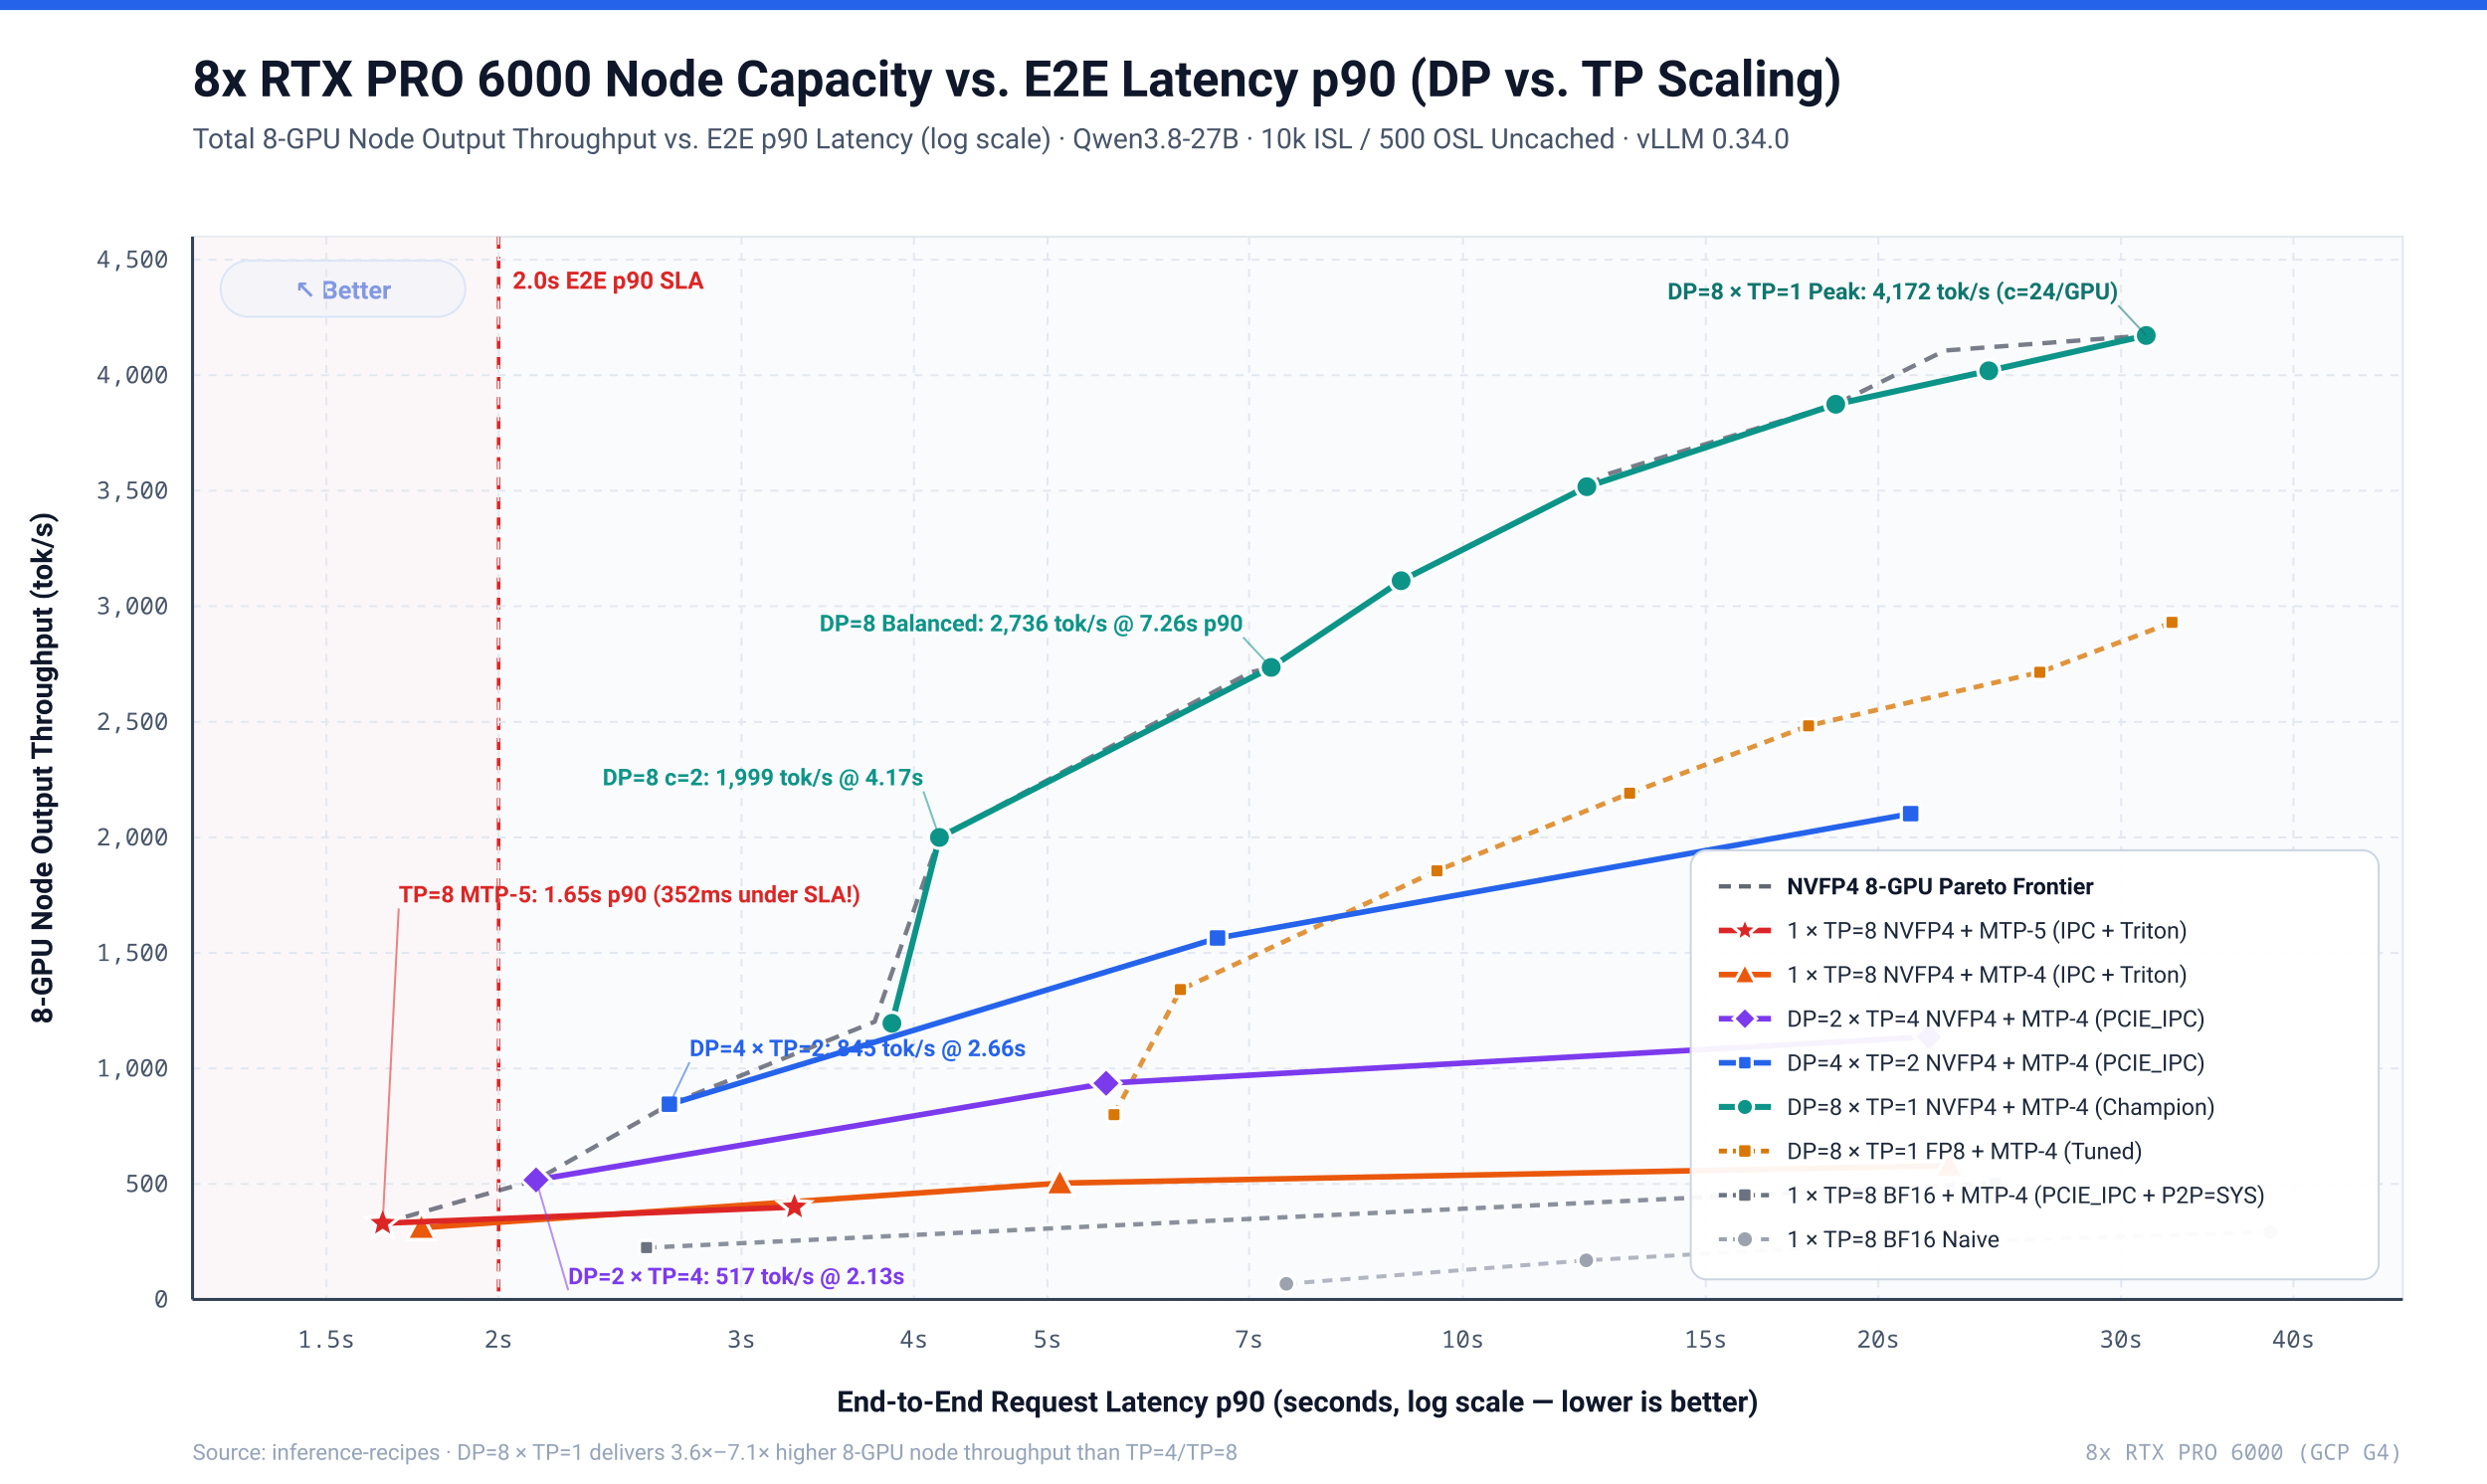
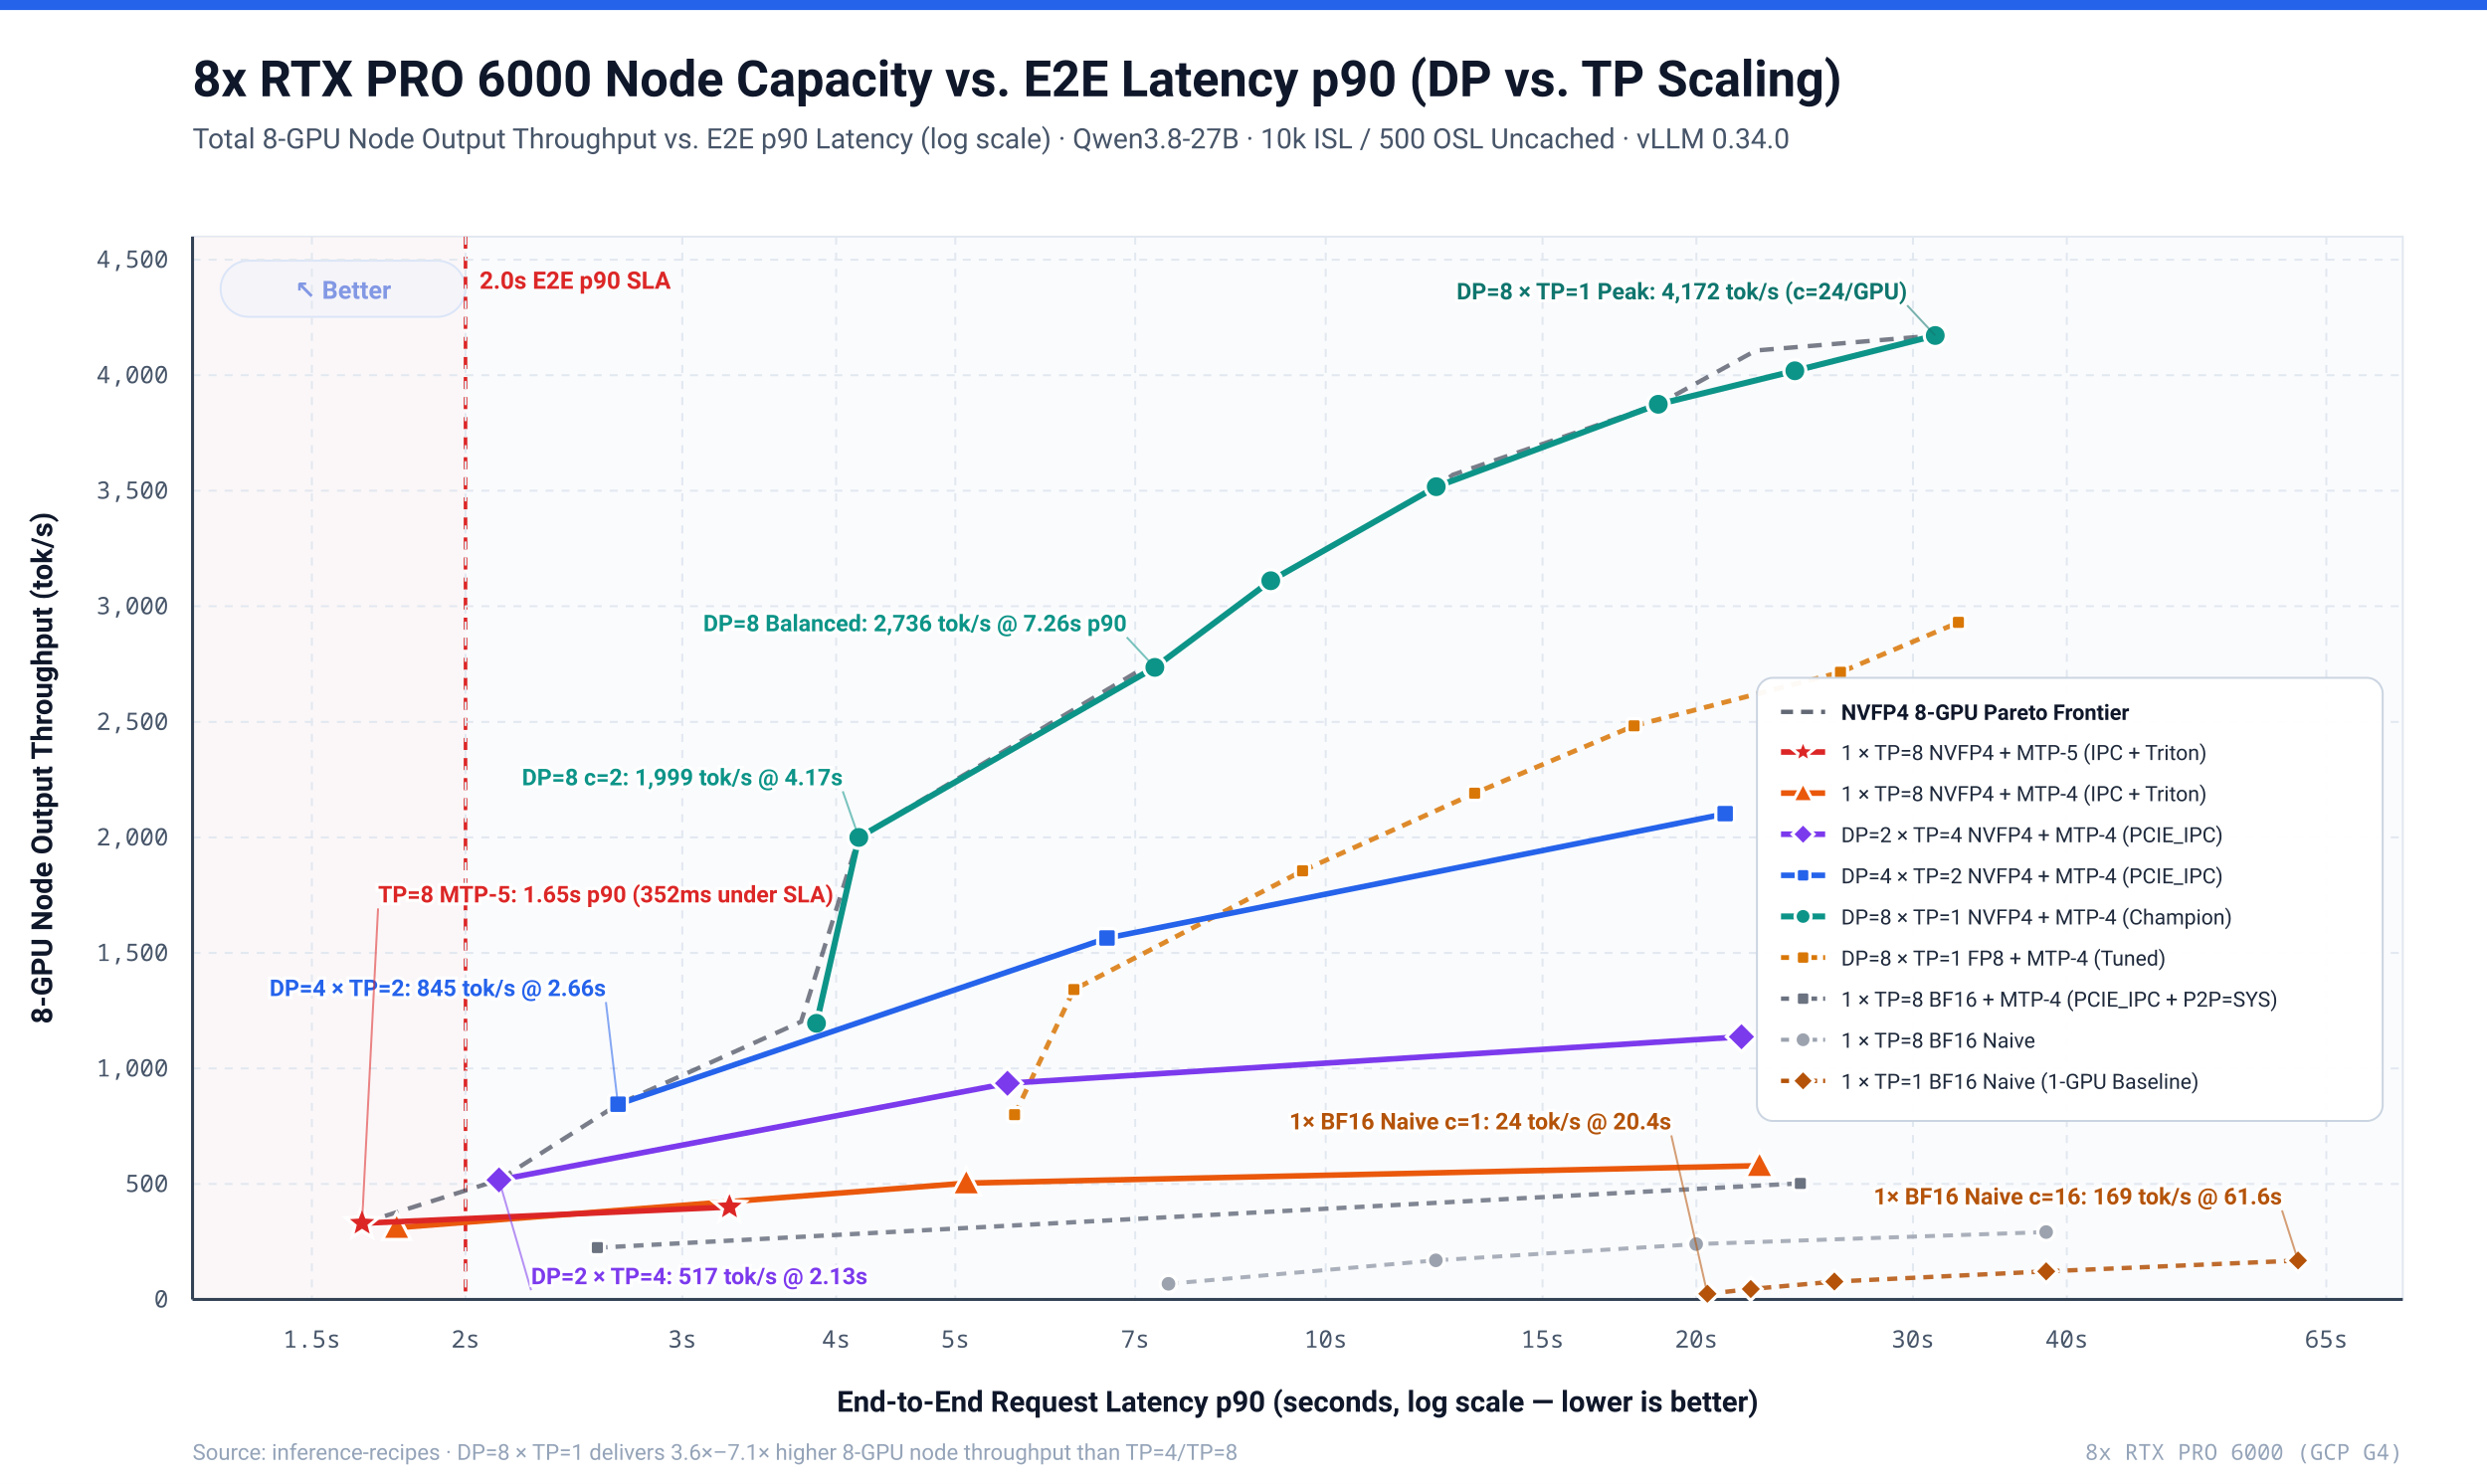
<svg xmlns="http://www.w3.org/2000/svg" width="1240" height="740" viewBox="0 0 1240 740">
  <rect width="100%" height="100%" fill="#FFFFFF" />
  <rect x="0" y="0" width="1240" height="5" fill="#2563EB" />
  <rect x="96" y="118" width="1102" height="530" fill="#FAFBFD" stroke="#E2E8F0" stroke-width="1" />
  <text x="96" y="48" font-family="Roboto, 'Liberation Sans', 'DejaVu Sans', sans-serif" font-size="25" font-weight="700" fill="#0F172A">8x RTX PRO 6000 Node Capacity vs. E2E Latency p90 (DP vs. TP Scaling)</text>
  <text x="96" y="74" font-family="Roboto, 'Liberation Sans', 'DejaVu Sans', sans-serif" font-size="14" fill="#475569">Total 8-GPU Node Output Throughput vs. E2E p90 Latency (log scale) · Qwen3.8-27B · 10k ISL / 500 OSL Uncached · vLLM 0.34.0</text>
  <rect x="110" y="130" width="122" height="28" rx="14" fill="#EFF6FF" stroke="#BFDBFE" stroke-width="1" />
  <text x="171" y="149" text-anchor="middle" font-family="Roboto, 'Liberation Sans', 'DejaVu Sans', sans-serif" font-size="12.5" font-weight="700" fill="#1D4ED8">↖  Better</text>
-   <rect x="96" y="118" width="152.6" height="530" fill="#FEF2F2" fill-opacity="0.45" />
-   <line x1="248.6" y1="118" x2="248.6" y2="648" stroke="#DC2626" stroke-width="1.8" stroke-dasharray="6,4" />
-   <text x="255.6" y="144" font-family="Roboto, 'Liberation Sans', 'DejaVu Sans', sans-serif" font-size="12" font-weight="700" fill="#DC2626">2.0s E2E p90 SLA</text>
-   <line x1="162.7" y1="118" x2="162.7" y2="648" stroke="#E2E8F0" stroke-width="1" stroke-dasharray="4,4" />
-   <text x="162.7" y="672" text-anchor="middle" font-family="'Noto Sans Mono', 'Liberation Mono', 'DejaVu Sans Mono', monospace" font-size="12" fill="#475569">1.5s</text>
-   <line x1="248.6" y1="118" x2="248.6" y2="648" stroke="#E2E8F0" stroke-width="1" stroke-dasharray="4,4" />
-   <text x="248.6" y="672" text-anchor="middle" font-family="'Noto Sans Mono', 'Liberation Mono', 'DejaVu Sans Mono', monospace" font-size="12" fill="#475569">2s</text>
-   <line x1="369.7" y1="118" x2="369.7" y2="648" stroke="#E2E8F0" stroke-width="1" stroke-dasharray="4,4" />
-   <text x="369.7" y="672" text-anchor="middle" font-family="'Noto Sans Mono', 'Liberation Mono', 'DejaVu Sans Mono', monospace" font-size="12" fill="#475569">3s</text>
-   <line x1="455.7" y1="118" x2="455.7" y2="648" stroke="#E2E8F0" stroke-width="1" stroke-dasharray="4,4" />
-   <text x="455.7" y="672" text-anchor="middle" font-family="'Noto Sans Mono', 'Liberation Mono', 'DejaVu Sans Mono', monospace" font-size="12" fill="#475569">4s</text>
-   <line x1="522.3" y1="118" x2="522.3" y2="648" stroke="#E2E8F0" stroke-width="1" stroke-dasharray="4,4" />
-   <text x="522.3" y="672" text-anchor="middle" font-family="'Noto Sans Mono', 'Liberation Mono', 'DejaVu Sans Mono', monospace" font-size="12" fill="#475569">5s</text>
-   <line x1="622.8" y1="118" x2="622.8" y2="648" stroke="#E2E8F0" stroke-width="1" stroke-dasharray="4,4" />
-   <text x="622.8" y="672" text-anchor="middle" font-family="'Noto Sans Mono', 'Liberation Mono', 'DejaVu Sans Mono', monospace" font-size="12" fill="#475569">7s</text>
-   <line x1="729.4" y1="118" x2="729.4" y2="648" stroke="#E2E8F0" stroke-width="1" stroke-dasharray="4,4" />
-   <text x="729.4" y="672" text-anchor="middle" font-family="'Noto Sans Mono', 'Liberation Mono', 'DejaVu Sans Mono', monospace" font-size="12" fill="#475569">10s</text>
-   <line x1="850.5" y1="118" x2="850.5" y2="648" stroke="#E2E8F0" stroke-width="1" stroke-dasharray="4,4" />
-   <text x="850.5" y="672" text-anchor="middle" font-family="'Noto Sans Mono', 'Liberation Mono', 'DejaVu Sans Mono', monospace" font-size="12" fill="#475569">15s</text>
-   <line x1="936.5" y1="118" x2="936.5" y2="648" stroke="#E2E8F0" stroke-width="1" stroke-dasharray="4,4" />
-   <text x="936.5" y="672" text-anchor="middle" font-family="'Noto Sans Mono', 'Liberation Mono', 'DejaVu Sans Mono', monospace" font-size="12" fill="#475569">20s</text>
-   <line x1="1057.6" y1="118" x2="1057.6" y2="648" stroke="#E2E8F0" stroke-width="1" stroke-dasharray="4,4" />
-   <text x="1057.6" y="672" text-anchor="middle" font-family="'Noto Sans Mono', 'Liberation Mono', 'DejaVu Sans Mono', monospace" font-size="12" fill="#475569">30s</text>
-   <line x1="1143.5" y1="118" x2="1143.5" y2="648" stroke="#E2E8F0" stroke-width="1" stroke-dasharray="4,4" />
-   <text x="1143.5" y="672" text-anchor="middle" font-family="'Noto Sans Mono', 'Liberation Mono', 'DejaVu Sans Mono', monospace" font-size="12" fill="#475569">40s</text>
+   <rect x="96" y="118" width="136.1" height="530" fill="#FEF2F2" fill-opacity="0.45" />
+   <line x1="232.1" y1="118" x2="232.1" y2="648" stroke="#DC2626" stroke-width="1.8" stroke-dasharray="6,4" />
+   <text x="239.1" y="144" font-family="Roboto, 'Liberation Sans', 'DejaVu Sans', sans-serif" font-size="12" font-weight="700" fill="#DC2626">2.0s E2E p90 SLA</text>
+   <line x1="155.5" y1="118" x2="155.5" y2="648" stroke="#E2E8F0" stroke-width="1" stroke-dasharray="4,4" />
+   <text x="155.5" y="672" text-anchor="middle" font-family="'Noto Sans Mono', 'Liberation Mono', 'DejaVu Sans Mono', monospace" font-size="12" fill="#475569">1.5s</text>
+   <line x1="232.1" y1="118" x2="232.1" y2="648" stroke="#E2E8F0" stroke-width="1" stroke-dasharray="4,4" />
+   <text x="232.1" y="672" text-anchor="middle" font-family="'Noto Sans Mono', 'Liberation Mono', 'DejaVu Sans Mono', monospace" font-size="12" fill="#475569">2s</text>
+   <line x1="340.2" y1="118" x2="340.2" y2="648" stroke="#E2E8F0" stroke-width="1" stroke-dasharray="4,4" />
+   <text x="340.2" y="672" text-anchor="middle" font-family="'Noto Sans Mono', 'Liberation Mono', 'DejaVu Sans Mono', monospace" font-size="12" fill="#475569">3s</text>
+   <line x1="416.9" y1="118" x2="416.9" y2="648" stroke="#E2E8F0" stroke-width="1" stroke-dasharray="4,4" />
+   <text x="416.9" y="672" text-anchor="middle" font-family="'Noto Sans Mono', 'Liberation Mono', 'DejaVu Sans Mono', monospace" font-size="12" fill="#475569">4s</text>
+   <line x1="476.3" y1="118" x2="476.3" y2="648" stroke="#E2E8F0" stroke-width="1" stroke-dasharray="4,4" />
+   <text x="476.3" y="672" text-anchor="middle" font-family="'Noto Sans Mono', 'Liberation Mono', 'DejaVu Sans Mono', monospace" font-size="12" fill="#475569">5s</text>
+   <line x1="566.0" y1="118" x2="566.0" y2="648" stroke="#E2E8F0" stroke-width="1" stroke-dasharray="4,4" />
+   <text x="566.0" y="672" text-anchor="middle" font-family="'Noto Sans Mono', 'Liberation Mono', 'DejaVu Sans Mono', monospace" font-size="12" fill="#475569">7s</text>
+   <line x1="661.0" y1="118" x2="661.0" y2="648" stroke="#E2E8F0" stroke-width="1" stroke-dasharray="4,4" />
+   <text x="661.0" y="672" text-anchor="middle" font-family="'Noto Sans Mono', 'Liberation Mono', 'DejaVu Sans Mono', monospace" font-size="12" fill="#475569">10s</text>
+   <line x1="769.1" y1="118" x2="769.1" y2="648" stroke="#E2E8F0" stroke-width="1" stroke-dasharray="4,4" />
+   <text x="769.1" y="672" text-anchor="middle" font-family="'Noto Sans Mono', 'Liberation Mono', 'DejaVu Sans Mono', monospace" font-size="12" fill="#475569">15s</text>
+   <line x1="845.8" y1="118" x2="845.8" y2="648" stroke="#E2E8F0" stroke-width="1" stroke-dasharray="4,4" />
+   <text x="845.8" y="672" text-anchor="middle" font-family="'Noto Sans Mono', 'Liberation Mono', 'DejaVu Sans Mono', monospace" font-size="12" fill="#475569">20s</text>
+   <line x1="953.8" y1="118" x2="953.8" y2="648" stroke="#E2E8F0" stroke-width="1" stroke-dasharray="4,4" />
+   <text x="953.8" y="672" text-anchor="middle" font-family="'Noto Sans Mono', 'Liberation Mono', 'DejaVu Sans Mono', monospace" font-size="12" fill="#475569">30s</text>
+   <line x1="1030.5" y1="118" x2="1030.5" y2="648" stroke="#E2E8F0" stroke-width="1" stroke-dasharray="4,4" />
+   <text x="1030.5" y="672" text-anchor="middle" font-family="'Noto Sans Mono', 'Liberation Mono', 'DejaVu Sans Mono', monospace" font-size="12" fill="#475569">40s</text>
+   <line x1="1159.9" y1="118" x2="1159.9" y2="648" stroke="#E2E8F0" stroke-width="1" stroke-dasharray="4,4" />
+   <text x="1159.9" y="672" text-anchor="middle" font-family="'Noto Sans Mono', 'Liberation Mono', 'DejaVu Sans Mono', monospace" font-size="12" fill="#475569">65s</text>
  <line x1="96" y1="648.0" x2="1198" y2="648.0" stroke="#E2E8F0" stroke-width="1" stroke-dasharray="4,4" />
  <text x="84" y="652.0" text-anchor="end" font-family="'Noto Sans Mono', 'Liberation Mono', 'DejaVu Sans Mono', monospace" font-size="12" fill="#475569">0</text>
  <line x1="96" y1="590.4" x2="1198" y2="590.4" stroke="#E2E8F0" stroke-width="1" stroke-dasharray="4,4" />
  <text x="84" y="594.4" text-anchor="end" font-family="'Noto Sans Mono', 'Liberation Mono', 'DejaVu Sans Mono', monospace" font-size="12" fill="#475569">500</text>
  <line x1="96" y1="532.8" x2="1198" y2="532.8" stroke="#E2E8F0" stroke-width="1" stroke-dasharray="4,4" />
  <text x="84" y="536.8" text-anchor="end" font-family="'Noto Sans Mono', 'Liberation Mono', 'DejaVu Sans Mono', monospace" font-size="12" fill="#475569">1,000</text>
  <line x1="96" y1="475.2" x2="1198" y2="475.2" stroke="#E2E8F0" stroke-width="1" stroke-dasharray="4,4" />
  <text x="84" y="479.2" text-anchor="end" font-family="'Noto Sans Mono', 'Liberation Mono', 'DejaVu Sans Mono', monospace" font-size="12" fill="#475569">1,500</text>
  <line x1="96" y1="417.6" x2="1198" y2="417.6" stroke="#E2E8F0" stroke-width="1" stroke-dasharray="4,4" />
  <text x="84" y="421.6" text-anchor="end" font-family="'Noto Sans Mono', 'Liberation Mono', 'DejaVu Sans Mono', monospace" font-size="12" fill="#475569">2,000</text>
  <line x1="96" y1="360.0" x2="1198" y2="360.0" stroke="#E2E8F0" stroke-width="1" stroke-dasharray="4,4" />
  <text x="84" y="364.0" text-anchor="end" font-family="'Noto Sans Mono', 'Liberation Mono', 'DejaVu Sans Mono', monospace" font-size="12" fill="#475569">2,500</text>
  <line x1="96" y1="302.3" x2="1198" y2="302.3" stroke="#E2E8F0" stroke-width="1" stroke-dasharray="4,4" />
  <text x="84" y="306.3" text-anchor="end" font-family="'Noto Sans Mono', 'Liberation Mono', 'DejaVu Sans Mono', monospace" font-size="12" fill="#475569">3,000</text>
  <line x1="96" y1="244.7" x2="1198" y2="244.7" stroke="#E2E8F0" stroke-width="1" stroke-dasharray="4,4" />
  <text x="84" y="248.7" text-anchor="end" font-family="'Noto Sans Mono', 'Liberation Mono', 'DejaVu Sans Mono', monospace" font-size="12" fill="#475569">3,500</text>
  <line x1="96" y1="187.1" x2="1198" y2="187.1" stroke="#E2E8F0" stroke-width="1" stroke-dasharray="4,4" />
  <text x="84" y="191.1" text-anchor="end" font-family="'Noto Sans Mono', 'Liberation Mono', 'DejaVu Sans Mono', monospace" font-size="12" fill="#475569">4,000</text>
  <line x1="96" y1="129.5" x2="1198" y2="129.5" stroke="#E2E8F0" stroke-width="1" stroke-dasharray="4,4" />
  <text x="84" y="133.5" text-anchor="end" font-family="'Noto Sans Mono', 'Liberation Mono', 'DejaVu Sans Mono', monospace" font-size="12" fill="#475569">4,500</text>
  <line x1="96" y1="648" x2="1198" y2="648" stroke="#334155" stroke-width="1.5" />
  <line x1="96" y1="118" x2="96" y2="648" stroke="#334155" stroke-width="1.5" />
  <text x="647.0" y="704" text-anchor="middle" font-family="Roboto, 'Liberation Sans', 'DejaVu Sans', sans-serif" font-size="14.5" font-weight="600" fill="#0F172A">End-to-End Request Latency p90  (seconds, log scale — lower is better)</text>
  <text x="26" y="383.0" text-anchor="middle" font-family="Roboto, 'Liberation Sans', 'DejaVu Sans', sans-serif" font-size="14.5" font-weight="600" fill="#0F172A" transform="rotate(-90 26 383.0)">8-GPU Node Output Throughput  (tok/s)</text>
-   <path d="M 190.8,610.0 L 267.3,588.4 L 333.8,550.7 L 436.1,509.5 L 468.4,417.6 L 623.7,335.2 L 633.8,332.8 L 698.6,289.6 L 791.2,242.7 L 800.6,236.7 L 915.3,201.6 L 969.7,174.8 L 1070.1,167.3" fill="none" stroke="#0F172A" stroke-width="2.2" stroke-dasharray="7,5" stroke-opacity="0.55" />
-   <path d="M 641.4,640.2 L 790.9,628.5 L 936.4,620.4 L 1132.0,614.4" fill="none" stroke="#9CA3AF" stroke-width="2.0" stroke-dasharray="5,4" stroke-opacity="0.78" />
-   <circle cx="641.4" cy="640.2" r="4.2" fill="#9CA3AF" stroke="#FFFFFF" stroke-width="1.6" />
-   <circle cx="790.9" cy="628.5" r="4.2" fill="#9CA3AF" stroke="#FFFFFF" stroke-width="1.6" />
-   <circle cx="936.4" cy="620.4" r="4.2" fill="#9CA3AF" stroke="#FFFFFF" stroke-width="1.6" />
-   <circle cx="1132.0" cy="614.4" r="4.2" fill="#9CA3AF" stroke="#FFFFFF" stroke-width="1.6" />
-   <path d="M 322.3,622.2 L 994.7,590.1" fill="none" stroke="#6B7280" stroke-width="2.2" stroke-dasharray="5,4" stroke-opacity="0.78" />
-   <rect x="318.8" y="618.6" width="7.1" height="7.1" rx="1.5" fill="#6B7280" stroke="#FFFFFF" stroke-width="1.6" />
-   <rect x="991.1" y="586.6" width="7.1" height="7.1" rx="1.5" fill="#6B7280" stroke="#FFFFFF" stroke-width="1.6" />
-   <path d="M 555.4,555.9 L 588.6,493.5 L 716.4,434.2 L 812.6,395.6 L 901.7,361.9 L 1017.1,335.2 L 1083.0,310.4" fill="none" stroke="#D97706" stroke-width="2.4" stroke-dasharray="5,4" stroke-opacity="0.78" />
-   <rect x="551.9" y="552.3" width="7.1" height="7.1" rx="1.5" fill="#D97706" stroke="#FFFFFF" stroke-width="1.6" />
-   <rect x="585.0" y="489.9" width="7.1" height="7.1" rx="1.5" fill="#D97706" stroke="#FFFFFF" stroke-width="1.6" />
-   <rect x="712.9" y="430.7" width="7.1" height="7.1" rx="1.5" fill="#D97706" stroke="#FFFFFF" stroke-width="1.6" />
-   <rect x="809.0" y="392.0" width="7.1" height="7.1" rx="1.5" fill="#D97706" stroke="#FFFFFF" stroke-width="1.6" />
-   <rect x="898.2" y="358.4" width="7.1" height="7.1" rx="1.5" fill="#D97706" stroke="#FFFFFF" stroke-width="1.6" />
-   <rect x="1013.5" y="331.7" width="7.1" height="7.1" rx="1.5" fill="#D97706" stroke="#FFFFFF" stroke-width="1.6" />
-   <rect x="1079.4" y="306.8" width="7.1" height="7.1" rx="1.5" fill="#D97706" stroke="#FFFFFF" stroke-width="1.6" />
-   <path d="M 444.7,510.3 L 468.4,417.6 L 633.8,332.8 L 698.6,289.6 L 791.2,242.7 L 915.3,201.6 L 991.6,184.9 L 1070.1,167.3" fill="none" stroke="#0D9488" stroke-width="3.0" stroke-opacity="1.0" />
-   <circle cx="444.7" cy="510.3" r="5.5" fill="#0D9488" stroke="#FFFFFF" stroke-width="1.6" />
-   <circle cx="468.4" cy="417.6" r="5.5" fill="#0D9488" stroke="#FFFFFF" stroke-width="1.6" />
-   <circle cx="633.8" cy="332.8" r="5.5" fill="#0D9488" stroke="#FFFFFF" stroke-width="1.6" />
-   <circle cx="698.6" cy="289.6" r="5.5" fill="#0D9488" stroke="#FFFFFF" stroke-width="1.6" />
-   <circle cx="791.2" cy="242.7" r="5.5" fill="#0D9488" stroke="#FFFFFF" stroke-width="1.6" />
-   <circle cx="915.3" cy="201.6" r="5.5" fill="#0D9488" stroke="#FFFFFF" stroke-width="1.6" />
-   <circle cx="991.6" cy="184.9" r="5.5" fill="#0D9488" stroke="#FFFFFF" stroke-width="1.6" />
-   <circle cx="1070.1" cy="167.3" r="5.5" fill="#0D9488" stroke="#FFFFFF" stroke-width="1.6" />
-   <path d="M 333.8,550.7 L 607.1,467.8 L 952.6,405.8" fill="none" stroke="#2563EB" stroke-width="2.8" stroke-opacity="1.0" />
-   <rect x="329.1" y="546.0" width="9.3" height="9.3" rx="1.5" fill="#2563EB" stroke="#FFFFFF" stroke-width="1.6" />
-   <rect x="602.4" y="463.1" width="9.3" height="9.3" rx="1.5" fill="#2563EB" stroke="#FFFFFF" stroke-width="1.6" />
-   <rect x="948.0" y="401.1" width="9.3" height="9.3" rx="1.5" fill="#2563EB" stroke="#FFFFFF" stroke-width="1.6" />
-   <path d="M 267.3,588.4 L 551.5,540.2 L 961.7,517.0" fill="none" stroke="#7C3AED" stroke-width="2.8" stroke-opacity="1.0" />
-   <polygon points="267.3,581.0 274.7,588.4 267.3,595.8 259.8,588.4" fill="#7C3AED" stroke="#FFFFFF" stroke-width="1.6" />
-   <polygon points="551.5,532.8 558.9,540.2 551.5,547.6 544.0,540.2" fill="#7C3AED" stroke="#FFFFFF" stroke-width="1.6" />
-   <polygon points="961.7,509.6 969.1,517.0 961.7,524.4 954.3,517.0" fill="#7C3AED" stroke="#FFFFFF" stroke-width="1.6" />
-   <path d="M 210.1,612.2 L 528.4,590.0 L 971.8,581.3" fill="none" stroke="#EA580C" stroke-width="2.8" stroke-opacity="1.0" />
-   <polygon points="210.1,604.8 217.1,618.1 203.0,618.1" fill="#EA580C" stroke="#FFFFFF" stroke-width="1.6" />
-   <polygon points="528.4,582.5 535.5,595.9 521.4,595.9" fill="#EA580C" stroke="#FFFFFF" stroke-width="1.6" />
-   <polygon points="971.8,573.9 978.9,587.2 964.7,587.2" fill="#EA580C" stroke="#FFFFFF" stroke-width="1.6" />
-   <path d="M 190.8,610.0 L 396.1,601.9" fill="none" stroke="#DC2626" stroke-width="2.8" stroke-opacity="1.0" />
-   <polygon points="190.8,601.4 193.0,606.9 198.9,607.3 194.3,611.1 195.8,616.9 190.8,613.7 185.8,616.9 187.2,611.1 182.7,607.3 188.6,606.9" fill="#DC2626" stroke="#FFFFFF" stroke-width="1.6" />
-   <polygon points="396.1,593.3 398.3,598.8 404.2,599.2 399.7,603.0 401.1,608.8 396.1,605.6 391.1,608.8 392.6,603.0 388.0,599.2 393.9,598.8" fill="#DC2626" stroke="#FFFFFF" stroke-width="1.6" />
-   <line x1="1070.1" y1="167.3" x2="1056.1" y2="152.3" stroke="#0F766E" stroke-width="1" stroke-opacity="0.55" />
-   <text x="1056.1" y="149.3" text-anchor="end" font-family="Roboto, 'Liberation Sans', 'DejaVu Sans', sans-serif" font-size="11.5" font-weight="600" fill="#0F766E">DP=8 × TP=1 Peak: 4,172 tok/s (c=24/GPU)</text>
-   <line x1="633.8" y1="332.8" x2="619.8" y2="317.8" stroke="#0D9488" stroke-width="1" stroke-opacity="0.55" />
-   <text x="619.8" y="314.8" text-anchor="end" font-family="Roboto, 'Liberation Sans', 'DejaVu Sans', sans-serif" font-size="11.5" font-weight="600" fill="#0D9488">DP=8 Balanced: 2,736 tok/s @ 7.26s p90</text>
-   <line x1="468.4" y1="417.6" x2="460.4" y2="394.6" stroke="#0D9488" stroke-width="1" stroke-opacity="0.55" />
-   <text x="460.4" y="391.6" text-anchor="end" font-family="Roboto, 'Liberation Sans', 'DejaVu Sans', sans-serif" font-size="11.5" font-weight="600" fill="#0D9488">DP=8 c=2: 1,999 tok/s @ 4.17s</text>
-   <line x1="333.8" y1="550.7" x2="343.8" y2="529.7" stroke="#2563EB" stroke-width="1" stroke-opacity="0.55" />
-   <text x="343.8" y="526.7" text-anchor="start" font-family="Roboto, 'Liberation Sans', 'DejaVu Sans', sans-serif" font-size="11.5" font-weight="600" fill="#2563EB">DP=4 × TP=2: 845 tok/s @ 2.66s</text>
-   <line x1="267.3" y1="588.4" x2="283.3" y2="643.4" stroke="#7C3AED" stroke-width="1" stroke-opacity="0.55" />
-   <text x="283.3" y="640.4" text-anchor="start" font-family="Roboto, 'Liberation Sans', 'DejaVu Sans', sans-serif" font-size="11.5" font-weight="600" fill="#7C3AED">DP=2 × TP=4: 517 tok/s @ 2.13s</text>
-   <line x1="190.8" y1="610.0" x2="198.8" y2="453.0" stroke="#DC2626" stroke-width="1" stroke-opacity="0.55" />
-   <text x="198.8" y="450.0" text-anchor="start" font-family="Roboto, 'Liberation Sans', 'DejaVu Sans', sans-serif" font-size="11.5" font-weight="600" fill="#DC2626">TP=8 MTP-5: 1.65s p90 (352ms under SLA!)</text>
-   <rect x="843" y="424" width="343" height="214" rx="8" fill="#FFFFFF" fill-opacity="0.94" stroke="#CBD5E1" stroke-width="1" />
-   <line x1="857" y1="442" x2="883" y2="442" stroke="#0F172A" stroke-width="2.2" stroke-dasharray="6,4" stroke-opacity="0.65" />
-   <text x="891" y="446" font-family="Roboto, 'Liberation Sans', 'DejaVu Sans', sans-serif" font-size="11.5" font-weight="700" fill="#0F172A">NVFP4 8-GPU Pareto Frontier</text>
-   <line x1="857" y1="464" x2="883" y2="464" stroke="#DC2626" stroke-width="2.8" />
-   <polygon points="870.0,457.3 871.7,461.6 876.3,461.9 872.8,464.9 873.9,469.4 870.0,466.9 866.1,469.4 867.2,464.9 863.7,461.9 868.3,461.6" fill="#DC2626" stroke="#FFFFFF" stroke-width="1.6" />
-   <text x="891" y="468" font-family="Roboto, 'Liberation Sans', 'DejaVu Sans', sans-serif" font-size="11.5" fill="#1E293B">1 × TP=8 NVFP4 + MTP-5 (IPC + Triton)</text>
-   <line x1="857" y1="486" x2="883" y2="486" stroke="#EA580C" stroke-width="2.8" />
-   <polygon points="870.0,480.2 875.5,490.6 864.5,490.6" fill="#EA580C" stroke="#FFFFFF" stroke-width="1.6" />
-   <text x="891" y="490" font-family="Roboto, 'Liberation Sans', 'DejaVu Sans', sans-serif" font-size="11.5" fill="#1E293B">1 × TP=8 NVFP4 + MTP-4 (IPC + Triton)</text>
-   <line x1="857" y1="508" x2="883" y2="508" stroke="#7C3AED" stroke-width="2.8" />
-   <polygon points="870.0,502.2 875.8,508.0 870.0,513.8 864.2,508.0" fill="#7C3AED" stroke="#FFFFFF" stroke-width="1.6" />
-   <text x="891" y="512" font-family="Roboto, 'Liberation Sans', 'DejaVu Sans', sans-serif" font-size="11.5" fill="#1E293B">DP=2 × TP=4 NVFP4 + MTP-4 (PCIE_IPC)</text>
-   <line x1="857" y1="530" x2="883" y2="530" stroke="#2563EB" stroke-width="2.8" />
-   <rect x="866.3" y="526.3" width="7.3" height="7.3" rx="1.5" fill="#2563EB" stroke="#FFFFFF" stroke-width="1.6" />
-   <text x="891" y="534" font-family="Roboto, 'Liberation Sans', 'DejaVu Sans', sans-serif" font-size="11.5" fill="#1E293B">DP=4 × TP=2 NVFP4 + MTP-4 (PCIE_IPC)</text>
-   <line x1="857" y1="552" x2="883" y2="552" stroke="#0D9488" stroke-width="3.0" />
-   <circle cx="870.0" cy="552.0" r="4.3" fill="#0D9488" stroke="#FFFFFF" stroke-width="1.6" />
-   <text x="891" y="556" font-family="Roboto, 'Liberation Sans', 'DejaVu Sans', sans-serif" font-size="11.5" fill="#1E293B">DP=8 × TP=1 NVFP4 + MTP-4 (Champion)</text>
-   <line x1="857" y1="574" x2="883" y2="574" stroke="#D97706" stroke-width="2.4" stroke-dasharray="4,3" />
-   <rect x="866.3" y="570.3" width="7.3" height="7.3" rx="1.5" fill="#D97706" stroke="#FFFFFF" stroke-width="1.6" />
-   <text x="891" y="578" font-family="Roboto, 'Liberation Sans', 'DejaVu Sans', sans-serif" font-size="11.5" fill="#1E293B">DP=8 × TP=1 FP8 + MTP-4 (Tuned)</text>
-   <line x1="857" y1="596" x2="883" y2="596" stroke="#6B7280" stroke-width="2.2" stroke-dasharray="4,3" />
-   <rect x="866.3" y="592.3" width="7.3" height="7.3" rx="1.5" fill="#6B7280" stroke="#FFFFFF" stroke-width="1.6" />
-   <text x="891" y="600" font-family="Roboto, 'Liberation Sans', 'DejaVu Sans', sans-serif" font-size="11.5" fill="#1E293B">1 × TP=8 BF16 + MTP-4 (PCIE_IPC + P2P=SYS)</text>
-   <line x1="857" y1="618" x2="883" y2="618" stroke="#9CA3AF" stroke-width="2.0" stroke-dasharray="4,3" />
-   <circle cx="870.0" cy="618.0" r="4.3" fill="#9CA3AF" stroke="#FFFFFF" stroke-width="1.6" />
-   <text x="891" y="622" font-family="Roboto, 'Liberation Sans', 'DejaVu Sans', sans-serif" font-size="11.5" fill="#1E293B">1 × TP=8 BF16 Naive</text>
+   <path d="M 180.5,610.0 L 248.8,588.4 L 308.1,550.7 L 399.4,509.5 L 428.2,417.6 L 566.7,335.2 L 575.8,332.8 L 633.6,289.6 L 716.1,242.7 L 724.5,236.7 L 826.8,201.6 L 875.4,174.8 L 964.9,167.3" fill="none" stroke="#0F172A" stroke-width="2.2" stroke-dasharray="7,5" stroke-opacity="0.55" />
+   <path d="M 851.3,645.2 L 872.9,642.8 L 914.6,639.1 L 1020.2,634.0 L 1145.8,628.6" fill="none" stroke="#B45309" stroke-width="2.2" stroke-dasharray="5,4" stroke-opacity="0.85" />
+   <polygon points="851.3,639.5 857.0,645.2 851.3,650.8 845.6,645.2" fill="#B45309" stroke="#FFFFFF" stroke-width="1.6" />
+   <polygon points="872.9,637.1 878.6,642.8 872.9,648.5 867.3,642.8" fill="#B45309" stroke="#FFFFFF" stroke-width="1.6" />
+   <polygon points="914.6,633.4 920.3,639.1 914.6,644.7 908.9,639.1" fill="#B45309" stroke="#FFFFFF" stroke-width="1.6" />
+   <polygon points="1020.2,628.3 1025.9,634.0 1020.2,639.7 1014.6,634.0" fill="#B45309" stroke="#FFFFFF" stroke-width="1.6" />
+   <polygon points="1145.8,622.9 1151.4,628.6 1145.8,634.2 1140.1,628.6" fill="#B45309" stroke="#FFFFFF" stroke-width="1.6" />
+   <path d="M 582.6,640.2 L 715.9,628.5 L 845.7,620.4 L 1020.2,614.4" fill="none" stroke="#9CA3AF" stroke-width="2.0" stroke-dasharray="5,4" stroke-opacity="0.85" />
+   <circle cx="582.6" cy="640.2" r="4.2" fill="#9CA3AF" stroke="#FFFFFF" stroke-width="1.6" />
+   <circle cx="715.9" cy="628.5" r="4.2" fill="#9CA3AF" stroke="#FFFFFF" stroke-width="1.6" />
+   <circle cx="845.7" cy="620.4" r="4.2" fill="#9CA3AF" stroke="#FFFFFF" stroke-width="1.6" />
+   <circle cx="1020.2" cy="614.4" r="4.2" fill="#9CA3AF" stroke="#FFFFFF" stroke-width="1.6" />
+   <path d="M 297.9,622.2 L 897.7,590.1" fill="none" stroke="#6B7280" stroke-width="2.2" stroke-dasharray="5,4" stroke-opacity="0.85" />
+   <rect x="294.3" y="618.6" width="7.1" height="7.1" rx="1.5" fill="#6B7280" stroke="#FFFFFF" stroke-width="1.6" />
+   <rect x="894.1" y="586.6" width="7.1" height="7.1" rx="1.5" fill="#6B7280" stroke="#FFFFFF" stroke-width="1.6" />
+   <path d="M 505.9,555.9 L 535.4,493.5 L 649.5,434.2 L 735.2,395.6 L 814.8,361.9 L 917.7,335.2 L 976.5,310.4" fill="none" stroke="#D97706" stroke-width="2.4" stroke-dasharray="5,4" stroke-opacity="0.85" />
+   <rect x="502.3" y="552.3" width="7.1" height="7.1" rx="1.5" fill="#D97706" stroke="#FFFFFF" stroke-width="1.6" />
+   <rect x="531.9" y="489.9" width="7.1" height="7.1" rx="1.5" fill="#D97706" stroke="#FFFFFF" stroke-width="1.6" />
+   <rect x="645.9" y="430.7" width="7.1" height="7.1" rx="1.5" fill="#D97706" stroke="#FFFFFF" stroke-width="1.6" />
+   <rect x="731.7" y="392.0" width="7.1" height="7.1" rx="1.5" fill="#D97706" stroke="#FFFFFF" stroke-width="1.6" />
+   <rect x="811.2" y="358.4" width="7.1" height="7.1" rx="1.5" fill="#D97706" stroke="#FFFFFF" stroke-width="1.6" />
+   <rect x="914.1" y="331.7" width="7.1" height="7.1" rx="1.5" fill="#D97706" stroke="#FFFFFF" stroke-width="1.6" />
+   <rect x="972.9" y="306.8" width="7.1" height="7.1" rx="1.5" fill="#D97706" stroke="#FFFFFF" stroke-width="1.6" />
+   <path d="M 407.1,510.3 L 428.2,417.6 L 575.8,332.8 L 633.6,289.6 L 716.1,242.7 L 826.8,201.6 L 894.9,184.9 L 964.9,167.3" fill="none" stroke="#0D9488" stroke-width="3.0" stroke-opacity="1.0" />
+   <circle cx="407.1" cy="510.3" r="5.5" fill="#0D9488" stroke="#FFFFFF" stroke-width="1.6" />
+   <circle cx="428.2" cy="417.6" r="5.5" fill="#0D9488" stroke="#FFFFFF" stroke-width="1.6" />
+   <circle cx="575.8" cy="332.8" r="5.5" fill="#0D9488" stroke="#FFFFFF" stroke-width="1.6" />
+   <circle cx="633.6" cy="289.6" r="5.5" fill="#0D9488" stroke="#FFFFFF" stroke-width="1.6" />
+   <circle cx="716.1" cy="242.7" r="5.5" fill="#0D9488" stroke="#FFFFFF" stroke-width="1.6" />
+   <circle cx="826.8" cy="201.6" r="5.5" fill="#0D9488" stroke="#FFFFFF" stroke-width="1.6" />
+   <circle cx="894.9" cy="184.9" r="5.5" fill="#0D9488" stroke="#FFFFFF" stroke-width="1.6" />
+   <circle cx="964.9" cy="167.3" r="5.5" fill="#0D9488" stroke="#FFFFFF" stroke-width="1.6" />
+   <path d="M 308.1,550.7 L 552.0,467.8 L 860.2,405.8" fill="none" stroke="#2563EB" stroke-width="2.8" stroke-opacity="1.0" />
+   <rect x="303.5" y="546.0" width="9.3" height="9.3" rx="1.5" fill="#2563EB" stroke="#FFFFFF" stroke-width="1.6" />
+   <rect x="547.3" y="463.1" width="9.3" height="9.3" rx="1.5" fill="#2563EB" stroke="#FFFFFF" stroke-width="1.6" />
+   <rect x="855.5" y="401.1" width="9.3" height="9.3" rx="1.5" fill="#2563EB" stroke="#FFFFFF" stroke-width="1.6" />
+   <path d="M 248.8,588.4 L 502.3,540.2 L 868.3,517.0" fill="none" stroke="#7C3AED" stroke-width="2.8" stroke-opacity="1.0" />
+   <polygon points="248.8,581.0 256.2,588.4 248.8,595.8 241.4,588.4" fill="#7C3AED" stroke="#FFFFFF" stroke-width="1.6" />
+   <polygon points="502.3,532.8 509.7,540.2 502.3,547.6 494.9,540.2" fill="#7C3AED" stroke="#FFFFFF" stroke-width="1.6" />
+   <polygon points="868.3,509.6 875.7,517.0 868.3,524.4 860.8,517.0" fill="#7C3AED" stroke="#FFFFFF" stroke-width="1.6" />
+   <path d="M 197.8,612.2 L 481.8,590.0 L 877.3,581.3" fill="none" stroke="#EA580C" stroke-width="2.8" stroke-opacity="1.0" />
+   <polygon points="197.8,604.8 204.8,618.1 190.7,618.1" fill="#EA580C" stroke="#FFFFFF" stroke-width="1.6" />
+   <polygon points="481.8,582.5 488.8,595.9 474.7,595.9" fill="#EA580C" stroke="#FFFFFF" stroke-width="1.6" />
+   <polygon points="877.3,573.9 884.3,587.2 870.2,587.2" fill="#EA580C" stroke="#FFFFFF" stroke-width="1.6" />
+   <path d="M 180.5,610.0 L 363.7,601.9" fill="none" stroke="#DC2626" stroke-width="2.8" stroke-opacity="1.0" />
+   <polygon points="180.5,601.4 182.7,606.9 188.7,607.3 184.1,611.1 185.6,616.9 180.5,613.7 175.5,616.9 177.0,611.1 172.4,607.3 178.3,606.9" fill="#DC2626" stroke="#FFFFFF" stroke-width="1.6" />
+   <polygon points="363.7,593.3 365.9,598.8 371.8,599.2 367.3,603.0 368.7,608.8 363.7,605.6 358.7,608.8 360.2,603.0 355.6,599.2 361.5,598.8" fill="#DC2626" stroke="#FFFFFF" stroke-width="1.6" />
+   <line x1="964.9" y1="167.3" x2="950.9" y2="152.3" stroke="#0F766E" stroke-width="1" stroke-opacity="0.55" />
+   <text x="950.9" y="149.3" text-anchor="end" font-family="Roboto, 'Liberation Sans', 'DejaVu Sans', sans-serif" font-size="11.5" font-weight="600" fill="#0F766E" paint-order="stroke" stroke="#FFFFFF" stroke-width="3">DP=8 × TP=1 Peak: 4,172 tok/s (c=24/GPU)</text>
+   <line x1="575.8" y1="332.8" x2="561.8" y2="317.8" stroke="#0D9488" stroke-width="1" stroke-opacity="0.55" />
+   <text x="561.8" y="314.8" text-anchor="end" font-family="Roboto, 'Liberation Sans', 'DejaVu Sans', sans-serif" font-size="11.5" font-weight="600" fill="#0D9488" paint-order="stroke" stroke="#FFFFFF" stroke-width="3">DP=8 Balanced: 2,736 tok/s @ 7.26s p90</text>
+   <line x1="428.2" y1="417.6" x2="420.2" y2="394.6" stroke="#0D9488" stroke-width="1" stroke-opacity="0.55" />
+   <text x="420.2" y="391.6" text-anchor="end" font-family="Roboto, 'Liberation Sans', 'DejaVu Sans', sans-serif" font-size="11.5" font-weight="600" fill="#0D9488" paint-order="stroke" stroke="#FFFFFF" stroke-width="3">DP=8 c=2: 1,999 tok/s @ 4.17s</text>
+   <line x1="308.1" y1="550.7" x2="302.1" y2="499.7" stroke="#2563EB" stroke-width="1" stroke-opacity="0.55" />
+   <text x="302.1" y="496.7" text-anchor="end" font-family="Roboto, 'Liberation Sans', 'DejaVu Sans', sans-serif" font-size="11.5" font-weight="600" fill="#2563EB" paint-order="stroke" stroke="#FFFFFF" stroke-width="3">DP=4 × TP=2: 845 tok/s @ 2.66s</text>
+   <line x1="248.8" y1="588.4" x2="264.8" y2="643.4" stroke="#7C3AED" stroke-width="1" stroke-opacity="0.55" />
+   <text x="264.8" y="640.4" text-anchor="start" font-family="Roboto, 'Liberation Sans', 'DejaVu Sans', sans-serif" font-size="11.5" font-weight="600" fill="#7C3AED" paint-order="stroke" stroke="#FFFFFF" stroke-width="3">DP=2 × TP=4: 517 tok/s @ 2.13s</text>
+   <line x1="180.5" y1="610.0" x2="188.5" y2="453.0" stroke="#DC2626" stroke-width="1" stroke-opacity="0.55" />
+   <text x="188.5" y="450.0" text-anchor="start" font-family="Roboto, 'Liberation Sans', 'DejaVu Sans', sans-serif" font-size="11.5" font-weight="600" fill="#DC2626" paint-order="stroke" stroke="#FFFFFF" stroke-width="3">TP=8 MTP-5: 1.65s p90 (352ms under SLA)</text>
+   <line x1="851.3" y1="645.2" x2="833.3" y2="566.2" stroke="#B45309" stroke-width="1" stroke-opacity="0.55" />
+   <text x="833.3" y="563.2" text-anchor="end" font-family="Roboto, 'Liberation Sans', 'DejaVu Sans', sans-serif" font-size="11.5" font-weight="600" fill="#B45309" paint-order="stroke" stroke="#FFFFFF" stroke-width="3">1× BF16 Naive c=1: 24 tok/s @ 20.4s</text>
+   <line x1="1145.8" y1="628.6" x2="1137.8" y2="603.6" stroke="#B45309" stroke-width="1" stroke-opacity="0.55" />
+   <text x="1137.8" y="600.6" text-anchor="end" font-family="Roboto, 'Liberation Sans', 'DejaVu Sans', sans-serif" font-size="11.5" font-weight="600" fill="#B45309" paint-order="stroke" stroke="#FFFFFF" stroke-width="3">1× BF16 Naive c=16: 169 tok/s @ 61.6s</text>
+   <rect x="876" y="338" width="312" height="221" rx="8" fill="#FFFFFF" fill-opacity="0.95" stroke="#CBD5E1" stroke-width="1" />
+   <line x1="888" y1="355" x2="910" y2="355" stroke="#0F172A" stroke-width="2.2" stroke-dasharray="6,4" stroke-opacity="0.65" />
+   <text x="918" y="359" font-family="Roboto, 'Liberation Sans', 'DejaVu Sans', sans-serif" font-size="10.8" font-weight="700" fill="#0F172A">NVFP4 8-GPU Pareto Frontier</text>
+   <line x1="888" y1="375.0" x2="910" y2="375.0" stroke="#DC2626" stroke-width="2.8" />
+   <polygon points="899.0,368.8 900.6,372.8 904.9,373.1 901.6,375.8 902.6,380.0 899.0,377.7 895.4,380.0 896.4,375.8 893.1,373.1 897.4,372.8" fill="#DC2626" stroke="#FFFFFF" stroke-width="1.6" />
+   <text x="918" y="379.0" font-family="Roboto, 'Liberation Sans', 'DejaVu Sans', sans-serif" font-size="10.5" fill="#1E293B">1 × TP=8 NVFP4 + MTP-5 (IPC + Triton)</text>
+   <line x1="888" y1="395.5" x2="910" y2="395.5" stroke="#EA580C" stroke-width="2.8" />
+   <polygon points="899.0,390.1 904.1,399.8 893.9,399.8" fill="#EA580C" stroke="#FFFFFF" stroke-width="1.6" />
+   <text x="918" y="399.5" font-family="Roboto, 'Liberation Sans', 'DejaVu Sans', sans-serif" font-size="10.5" fill="#1E293B">1 × TP=8 NVFP4 + MTP-4 (IPC + Triton)</text>
+   <line x1="888" y1="416.0" x2="910" y2="416.0" stroke="#7C3AED" stroke-width="2.8" />
+   <polygon points="899.0,410.6 904.4,416.0 899.0,421.4 893.6,416.0" fill="#7C3AED" stroke="#FFFFFF" stroke-width="1.6" />
+   <text x="918" y="420.0" font-family="Roboto, 'Liberation Sans', 'DejaVu Sans', sans-serif" font-size="10.5" fill="#1E293B">DP=2 × TP=4 NVFP4 + MTP-4 (PCIE_IPC)</text>
+   <line x1="888" y1="436.5" x2="910" y2="436.5" stroke="#2563EB" stroke-width="2.8" />
+   <rect x="895.6" y="433.1" width="6.8" height="6.8" rx="1.5" fill="#2563EB" stroke="#FFFFFF" stroke-width="1.6" />
+   <text x="918" y="440.5" font-family="Roboto, 'Liberation Sans', 'DejaVu Sans', sans-serif" font-size="10.5" fill="#1E293B">DP=4 × TP=2 NVFP4 + MTP-4 (PCIE_IPC)</text>
+   <line x1="888" y1="457.0" x2="910" y2="457.0" stroke="#0D9488" stroke-width="3.0" />
+   <circle cx="899.0" cy="457.0" r="4.0" fill="#0D9488" stroke="#FFFFFF" stroke-width="1.6" />
+   <text x="918" y="461.0" font-family="Roboto, 'Liberation Sans', 'DejaVu Sans', sans-serif" font-size="10.5" fill="#1E293B">DP=8 × TP=1 NVFP4 + MTP-4 (Champion)</text>
+   <line x1="888" y1="477.5" x2="910" y2="477.5" stroke="#D97706" stroke-width="2.4" stroke-dasharray="4,3" />
+   <rect x="895.6" y="474.1" width="6.8" height="6.8" rx="1.5" fill="#D97706" stroke="#FFFFFF" stroke-width="1.6" />
+   <text x="918" y="481.5" font-family="Roboto, 'Liberation Sans', 'DejaVu Sans', sans-serif" font-size="10.5" fill="#1E293B">DP=8 × TP=1 FP8 + MTP-4 (Tuned)</text>
+   <line x1="888" y1="498.0" x2="910" y2="498.0" stroke="#6B7280" stroke-width="2.2" stroke-dasharray="4,3" />
+   <rect x="895.6" y="494.6" width="6.8" height="6.8" rx="1.5" fill="#6B7280" stroke="#FFFFFF" stroke-width="1.6" />
+   <text x="918" y="502.0" font-family="Roboto, 'Liberation Sans', 'DejaVu Sans', sans-serif" font-size="10.5" fill="#1E293B">1 × TP=8 BF16 + MTP-4 (PCIE_IPC + P2P=SYS)</text>
+   <line x1="888" y1="518.5" x2="910" y2="518.5" stroke="#9CA3AF" stroke-width="2.0" stroke-dasharray="4,3" />
+   <circle cx="899.0" cy="518.5" r="4.0" fill="#9CA3AF" stroke="#FFFFFF" stroke-width="1.6" />
+   <text x="918" y="522.5" font-family="Roboto, 'Liberation Sans', 'DejaVu Sans', sans-serif" font-size="10.5" fill="#1E293B">1 × TP=8 BF16 Naive</text>
+   <line x1="888" y1="539.0" x2="910" y2="539.0" stroke="#B45309" stroke-width="2.2" stroke-dasharray="4,3" />
+   <polygon points="899.0,533.6 904.4,539.0 899.0,544.4 893.6,539.0" fill="#B45309" stroke="#FFFFFF" stroke-width="1.6" />
+   <text x="918" y="543.0" font-family="Roboto, 'Liberation Sans', 'DejaVu Sans', sans-serif" font-size="10.5" fill="#1E293B">1 × TP=1 BF16 Naive (1-GPU Baseline)</text>
  <text x="96" y="728" font-family="Roboto, 'Liberation Sans', 'DejaVu Sans', sans-serif" font-size="11" fill="#94A3B8">Source: inference-recipes · DP=8 × TP=1 delivers 3.6×–7.1× higher 8-GPU node throughput than TP=4/TP=8</text>
  <text x="1198" y="728" text-anchor="end" font-family="'Noto Sans Mono', 'Liberation Mono', 'DejaVu Sans Mono', monospace" font-size="11" fill="#94A3B8">8x RTX PRO 6000 (GCP G4)</text>
</svg>
